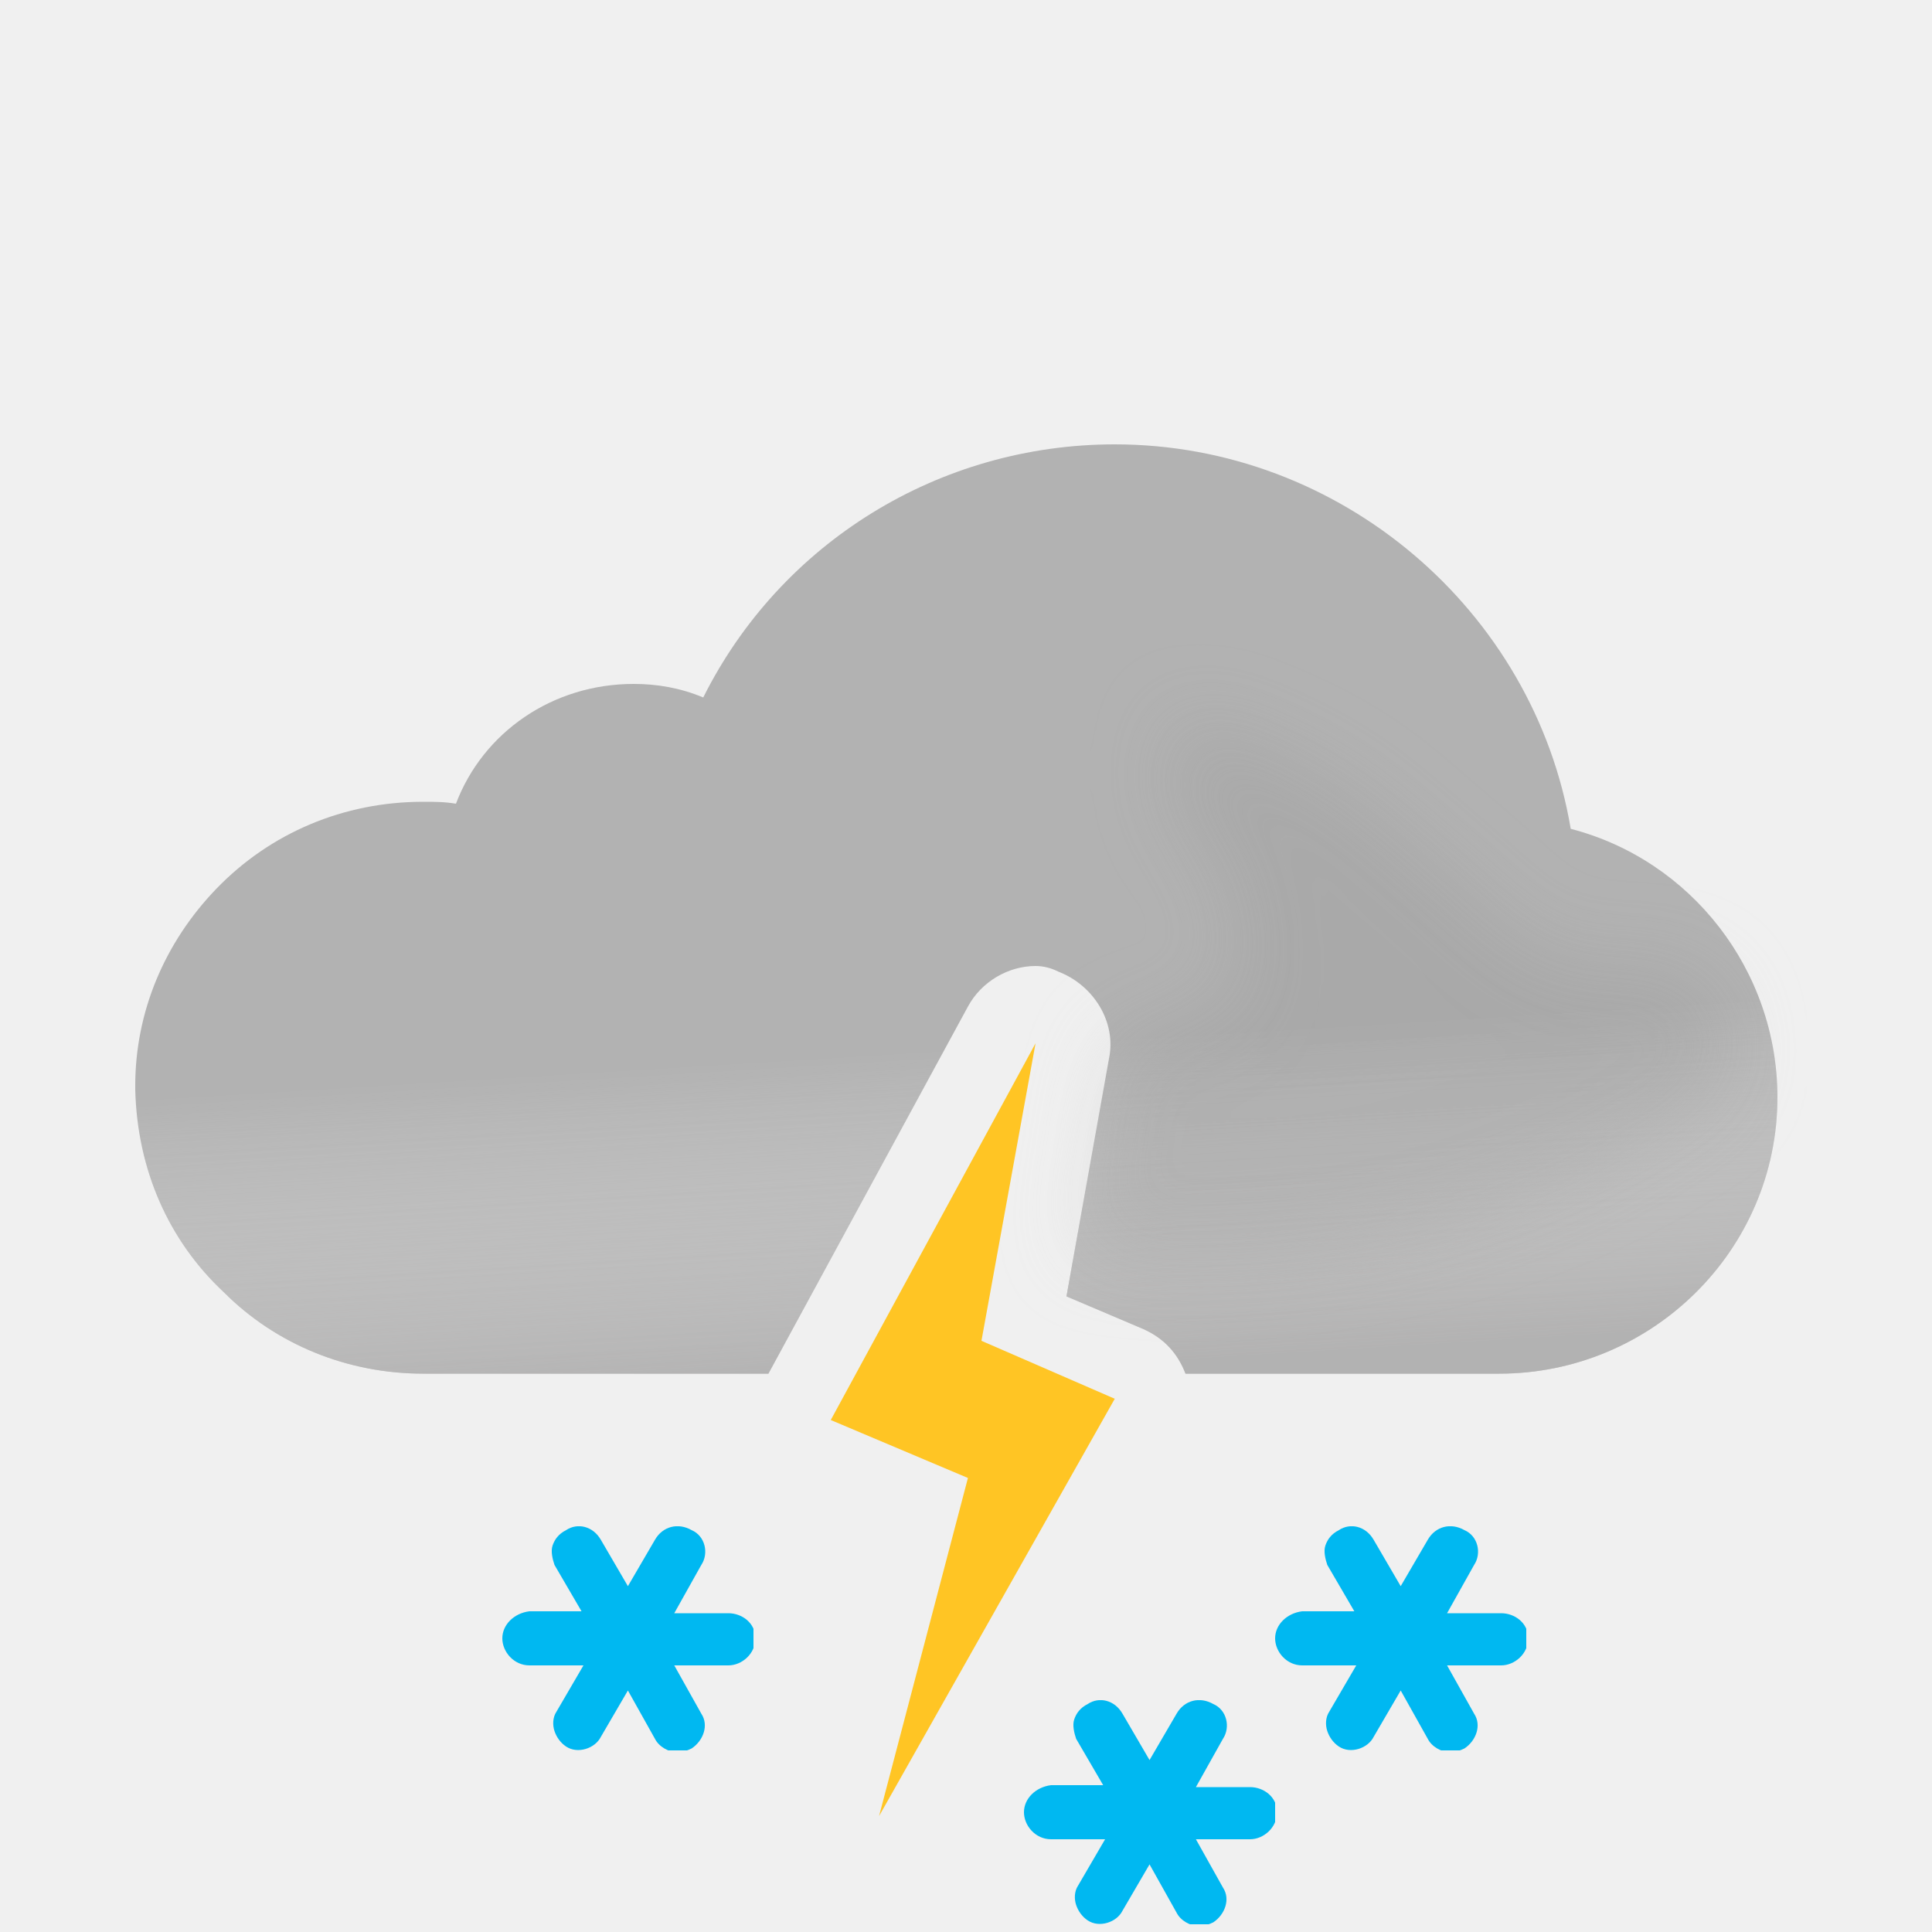
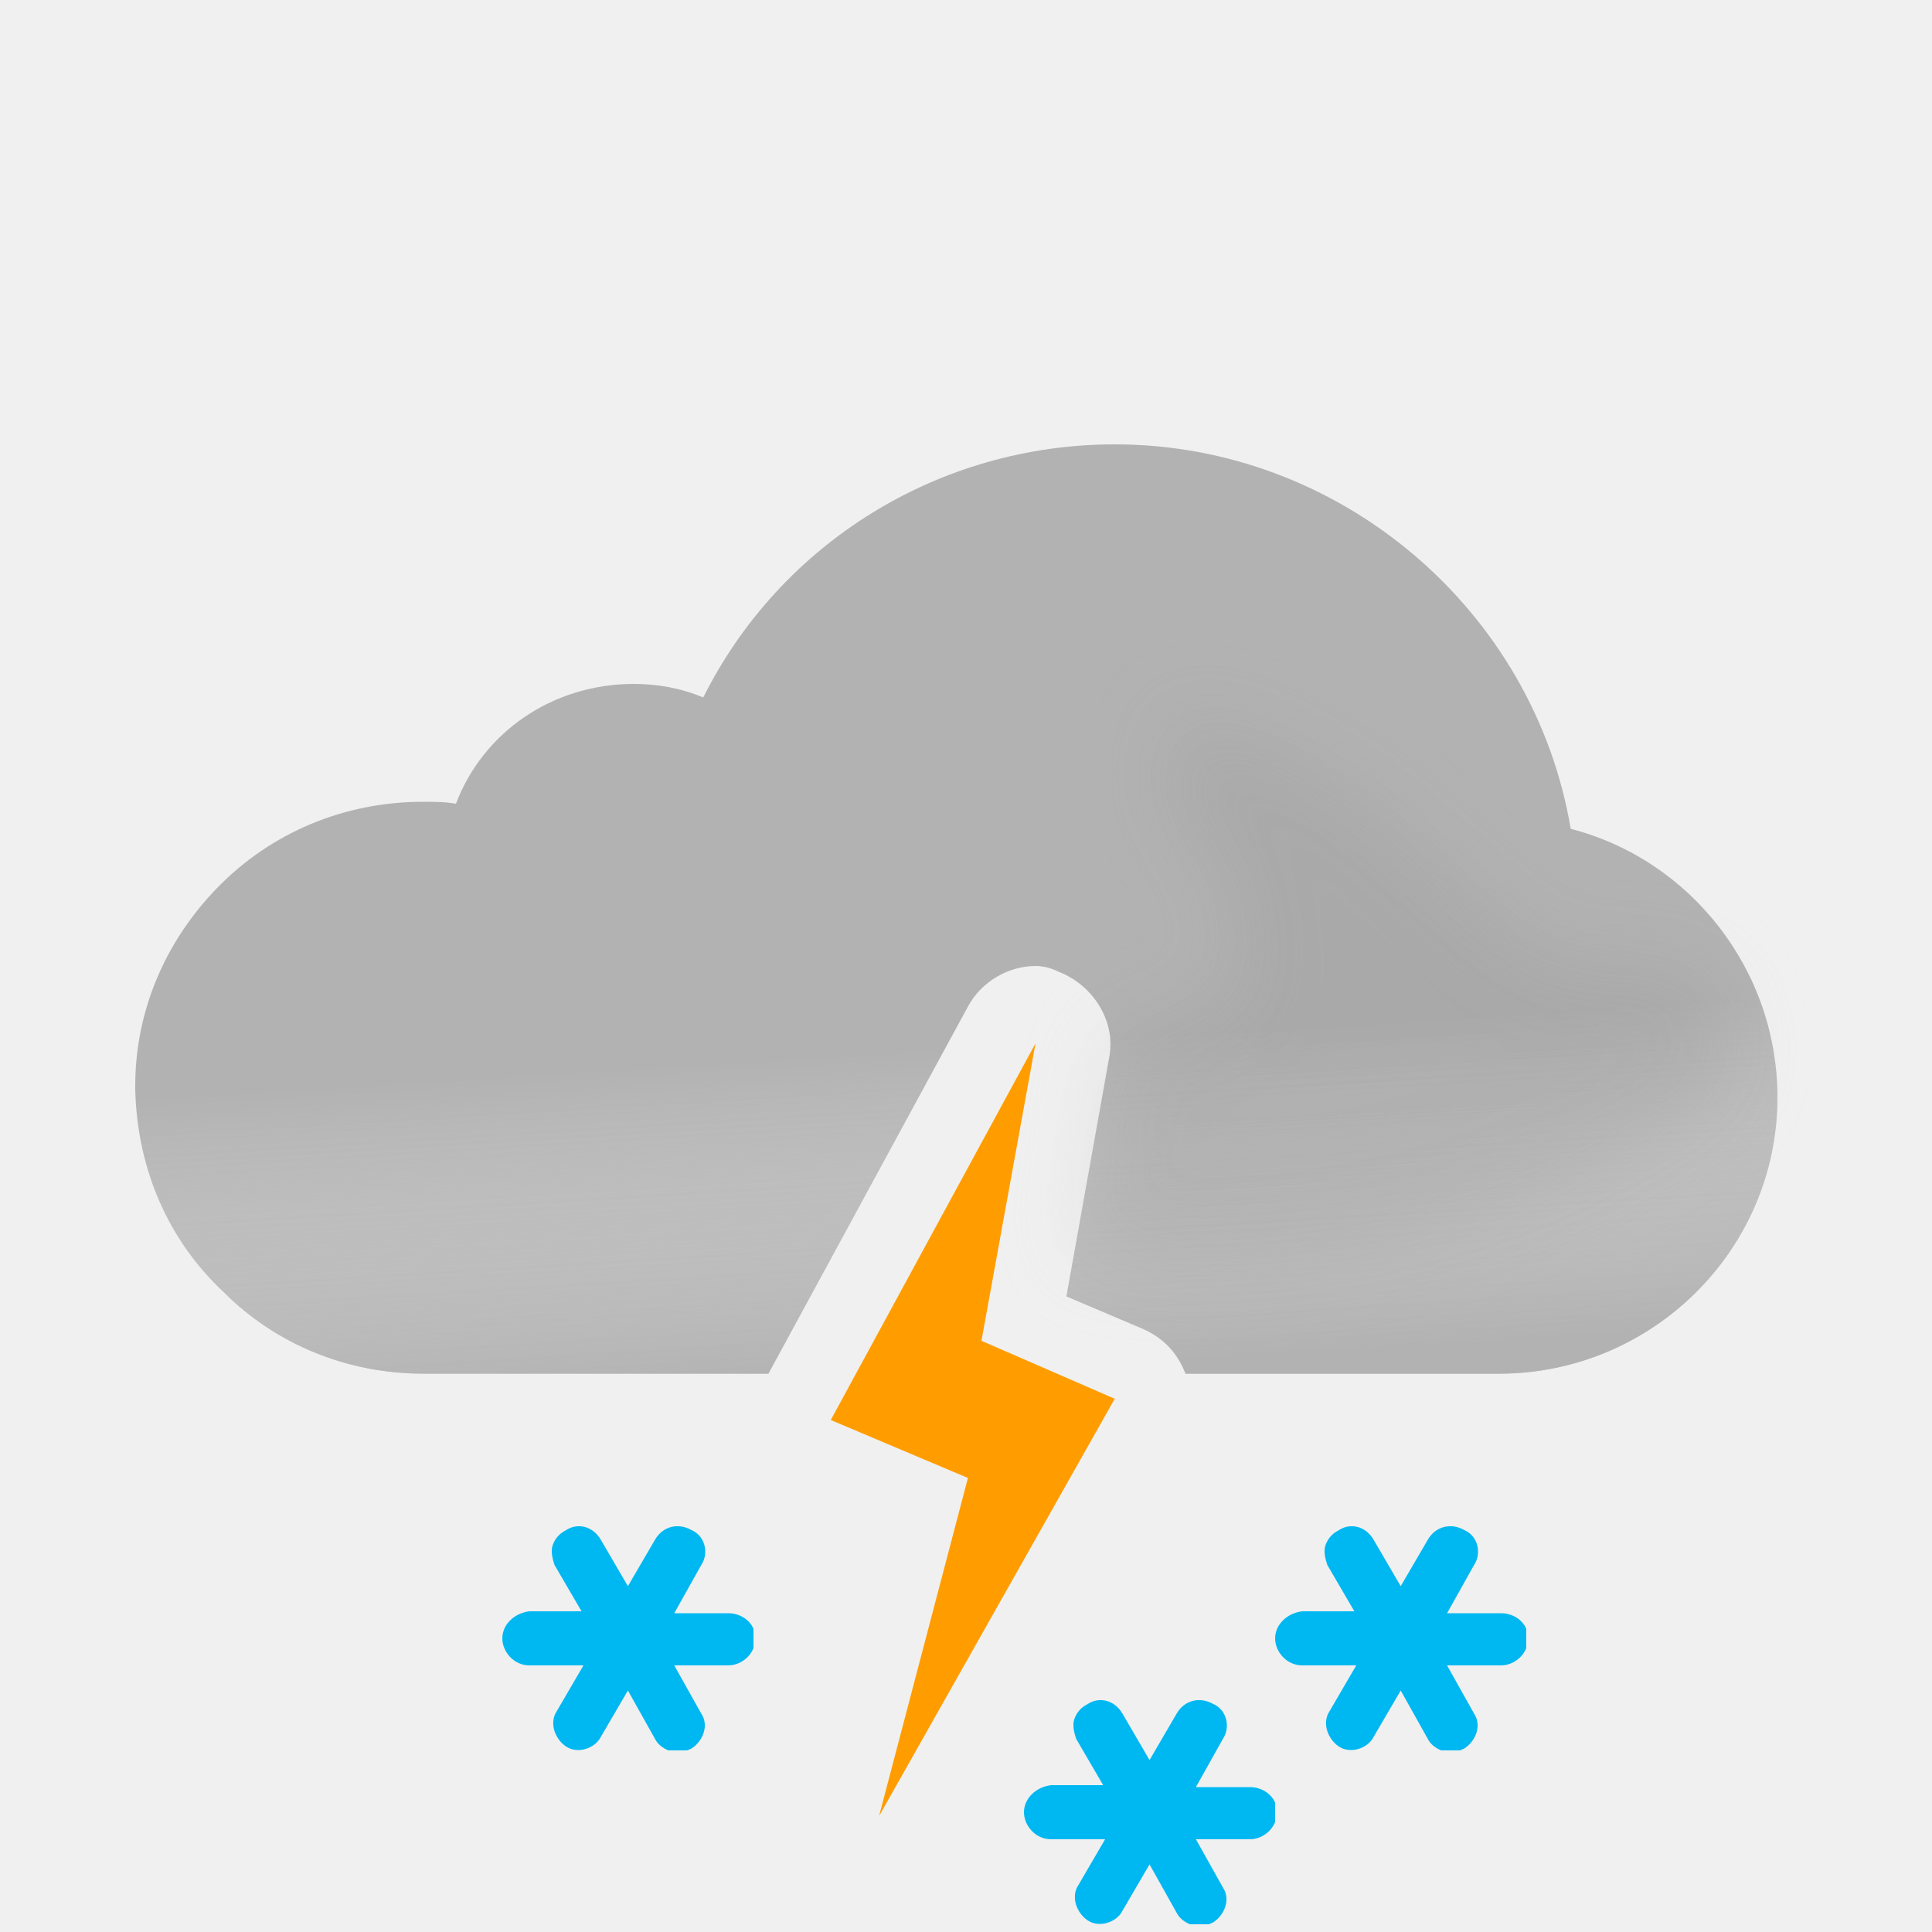
<svg xmlns="http://www.w3.org/2000/svg" width="100" height="100" viewBox="0 0 100 100" fill="none">
  <path fill-rule="evenodd" clip-rule="evenodd" d="M57.7 23C69.4 23 79.4 31.6 81.3 42.9C87.5 44.5 92 50.2 92 56.8C92 64.7 85.5 71.1 77.6 71.1H61.362C60.957 70.051 60.266 69.285 59.2 68.8L55.2 67.1L57.4 54.8C57.8 52.9 56.6 51 54.8 50.3C54.4 50.1 54 50 53.6 50C52.2 50 50.8 50.8 50.1 52.1L39.772 71.1H21.9C18 71.1 14.3 69.6 11.6 66.9C8.7 64.2 7.1 60.5 7 56.4V56.2C7 52.4 8.5 48.8 11.2 46C14 43.1 17.8 41.5 21.9 41.5C22.5 41.5 23 41.5 23.6 41.6C25 37.9 28.6 35.4 32.8 35.4C34 35.4 35.2 35.6 36.4 36.1C40.4 28.1 48.6 23 57.7 23Z" fill="#B2B2B2" />
  <g opacity="0.6">
    <path fill-rule="evenodd" clip-rule="evenodd" d="M57.7 23C69.4 23 79.4 31.6 81.3 42.9C87.5 44.5 92 50.2 92 56.8C92 64.7 85.5 71.1 77.6 71.1H61.362C60.957 70.051 60.266 69.285 59.2 68.8L55.2 67.1L57.4 54.8C57.8 52.9 56.6 51 54.8 50.3C54.4 50.1 54 50 53.6 50C52.2 50 50.8 50.8 50.1 52.1L39.772 71.1H21.9C18 71.1 14.3 69.6 11.6 66.9C8.7 64.2 7.1 60.5 7 56.4V56.2C7 52.4 8.5 48.8 11.2 46C14 43.1 17.8 41.5 21.9 41.5C22.5 41.5 23 41.5 23.6 41.6C25 37.9 28.6 35.4 32.8 35.4C34 35.4 35.2 35.6 36.4 36.1C40.4 28.1 48.6 23 57.7 23Z" fill="url(#paint0_linear_149_1406)" style="mix-blend-mode:multiply" />
  </g>
  <g style="mix-blend-mode:multiply" opacity="0.3" filter="url(#filter0_f_149_1406)">
    <path fill-rule="evenodd" clip-rule="evenodd" d="M44.073 63.187C37.484 63.637 30.455 64 29.5 64C23 64 18.5 69.101 18.5 69.101H40.859L44.073 63.187ZM56.485 59.918L57.4 54.8C57.451 54.557 57.476 54.314 57.477 54.073C58.125 53.834 58.647 53.603 58.647 53.603C58.647 53.603 62.999 52.001 63.75 52.001C64.501 52.001 64.124 49.038 63.89 47.191L63.89 47.191L63.75 45.871C63.75 45.509 63.302 44.986 62.75 44.341C61.973 43.433 60.988 42.284 60.75 41.001C60.575 40.06 60.776 38.919 60.922 38.092C61.013 37.575 61.083 37.18 61.026 37.033C61.138 37.086 61.948 37.36 61.948 37.36C63.896 38.02 66.977 39.099 69.75 41.001C71.408 42.138 73.691 44.314 73.691 44.314C73.691 44.314 75.336 45.586 75.75 46.001C76.75 47.001 79.75 50.001 81.75 50.001H86.75L89 51.591L89.5 54.801C89.5 62.701 83 69.101 75.1 69.101H59.758C59.585 68.991 59.399 68.89 59.2 68.8L55.2 67.1L56.126 61.922C56.682 61.567 56.688 60.814 56.485 59.918ZM60.99 37.001C61.005 36.997 61.016 37.008 61.026 37.033C61.026 37.033 60.975 37.004 60.99 37.001Z" fill="url(#paint1_radial_149_1406)" />
  </g>
-   <path fill-rule="evenodd" clip-rule="evenodd" d="M50.8 69.4L53.6 54L43 73.5L50.1 76.5L45.5 94L57.7 72.4L50.8 69.4Z" fill="#FFC524" />
+   <path fill-rule="evenodd" clip-rule="evenodd" d="M50.8 69.4L53.6 54L43 73.5L50.1 76.5L45.5 94L57.7 72.4L50.8 69.4Z" fill="#FF9D00" />
  <g clip-path="url(#clip0_149_1406)">
    <path d="M37.7 83.5H34.9L36.3 81C36.7 80.4 36.5 79.5 35.8 79.2C35.1 78.8 34.3 79 33.9 79.7L32.5 82.1L31.1 79.7C30.7 79 29.9 78.8 29.3 79.2C28.9 79.4 28.7 79.7 28.6 80C28.5 80.3 28.6 80.7 28.7 81L30.1 83.4H27.4C26.6 83.5 26 84.1 26 84.8C26 85.5 26.6 86.2 27.4 86.2H30.2L28.8 88.6C28.6 88.9 28.6 89.3 28.7 89.6C28.8 89.9 29 90.2 29.3 90.4C29.9 90.8 30.8 90.5 31.1 89.9L32.5 87.5L33.9 90C34.1 90.4 34.6 90.7 35.1 90.7C35.3 90.7 35.6 90.6 35.8 90.5C36.4 90.1 36.7 89.3 36.3 88.7L34.9 86.2H37.7C38.4 86.2 39.1 85.6 39.1 84.8C39.1 84 38.4 83.5 37.7 83.5Z" fill="#00B8F1" />
  </g>
  <g clip-path="url(#clip1_149_1406)">
    <path d="M64.7 92.5H61.9L63.3 90C63.7 89.4 63.5 88.5 62.8 88.2C62.1 87.8 61.3 88 60.9 88.7L59.5 91.1L58.1 88.7C57.7 88 56.9 87.8 56.3 88.2C55.9 88.4 55.7 88.7 55.6 89C55.5 89.3 55.6 89.7 55.7 90L57.1 92.4H54.4C53.6 92.5 53 93.1 53 93.8C53 94.5 53.6 95.2 54.4 95.2H57.2L55.8 97.6C55.6 97.9 55.6 98.3 55.7 98.6C55.8 98.9 56 99.2 56.3 99.4C56.9 99.8 57.8 99.5 58.1 98.9L59.5 96.5L60.9 99C61.1 99.4 61.6 99.7 62.1 99.7C62.3 99.7 62.6 99.6 62.8 99.5C63.4 99.1 63.7 98.3 63.3 97.7L61.9 95.2H64.7C65.4 95.2 66.1 94.6 66.1 93.8C66.1 93 65.4 92.5 64.7 92.5Z" fill="#00B8F1" />
  </g>
  <g clip-path="url(#clip2_149_1406)">
    <path d="M77.7 83.5H74.9L76.3 81C76.7 80.4 76.5 79.5 75.8 79.2C75.1 78.8 74.3 79 73.9 79.7L72.5 82.1L71.1 79.7C70.7 79 69.9 78.8 69.3 79.2C68.9 79.4 68.7 79.7 68.6 80C68.5 80.3 68.6 80.7 68.7 81L70.1 83.4H67.4C66.6 83.5 66 84.1 66 84.8C66 85.5 66.6 86.2 67.4 86.2H70.2L68.8 88.6C68.6 88.9 68.6 89.3 68.7 89.6C68.8 89.9 69 90.2 69.3 90.4C69.9 90.8 70.8 90.5 71.1 89.9L72.5 87.5L73.9 90C74.1 90.4 74.6 90.7 75.1 90.7C75.3 90.7 75.6 90.6 75.8 90.5C76.4 90.1 76.7 89.3 76.3 88.7L74.9 86.2H77.7C78.4 86.2 79.1 85.6 79.1 84.8C79.1 84 78.4 83.5 77.7 83.5Z" fill="#00B8F1" />
  </g>
  <defs>
    <filter id="filter0_f_149_1406" x="14.5" y="33" width="79" height="40.101" filterUnits="userSpaceOnUse" color-interpolation-filters="sRGB">
      <feFlood flood-opacity="0" result="BackgroundImageFix" />
      <feBlend mode="normal" in="SourceGraphic" in2="BackgroundImageFix" result="shape" />
      <feGaussianBlur stdDeviation="2" result="effect1_foregroundBlur_149_1406" />
    </filter>
    <linearGradient id="paint0_linear_149_1406" x1="47.5" y1="38.5" x2="49.5" y2="71.1" gradientUnits="userSpaceOnUse">
      <stop offset="0.484" stop-color="white" stop-opacity="0" />
      <stop offset="1" stop-color="#B3B2B2" />
    </linearGradient>
    <radialGradient id="paint1_radial_149_1406" cx="0" cy="0" r="1" gradientUnits="userSpaceOnUse" gradientTransform="translate(68 41) rotate(75.0686) scale(23.2863 33.7318)">
      <stop stop-color="#D5D5D5" />
      <stop offset="1" stop-color="#D0D0D0" />
      <stop offset="1" stop-color="#9B9B9B" stop-opacity="0" />
    </radialGradient>
    <clipPath id="clip0_149_1406">
      <rect width="13" height="11.6" fill="white" transform="translate(26 79)" />
    </clipPath>
    <clipPath id="clip1_149_1406">
      <rect width="13" height="11.6" fill="white" transform="translate(53 88)" />
    </clipPath>
    <clipPath id="clip2_149_1406">
      <rect width="13" height="11.6" fill="white" transform="translate(66 79)" />
    </clipPath>
  </defs>
</svg>
